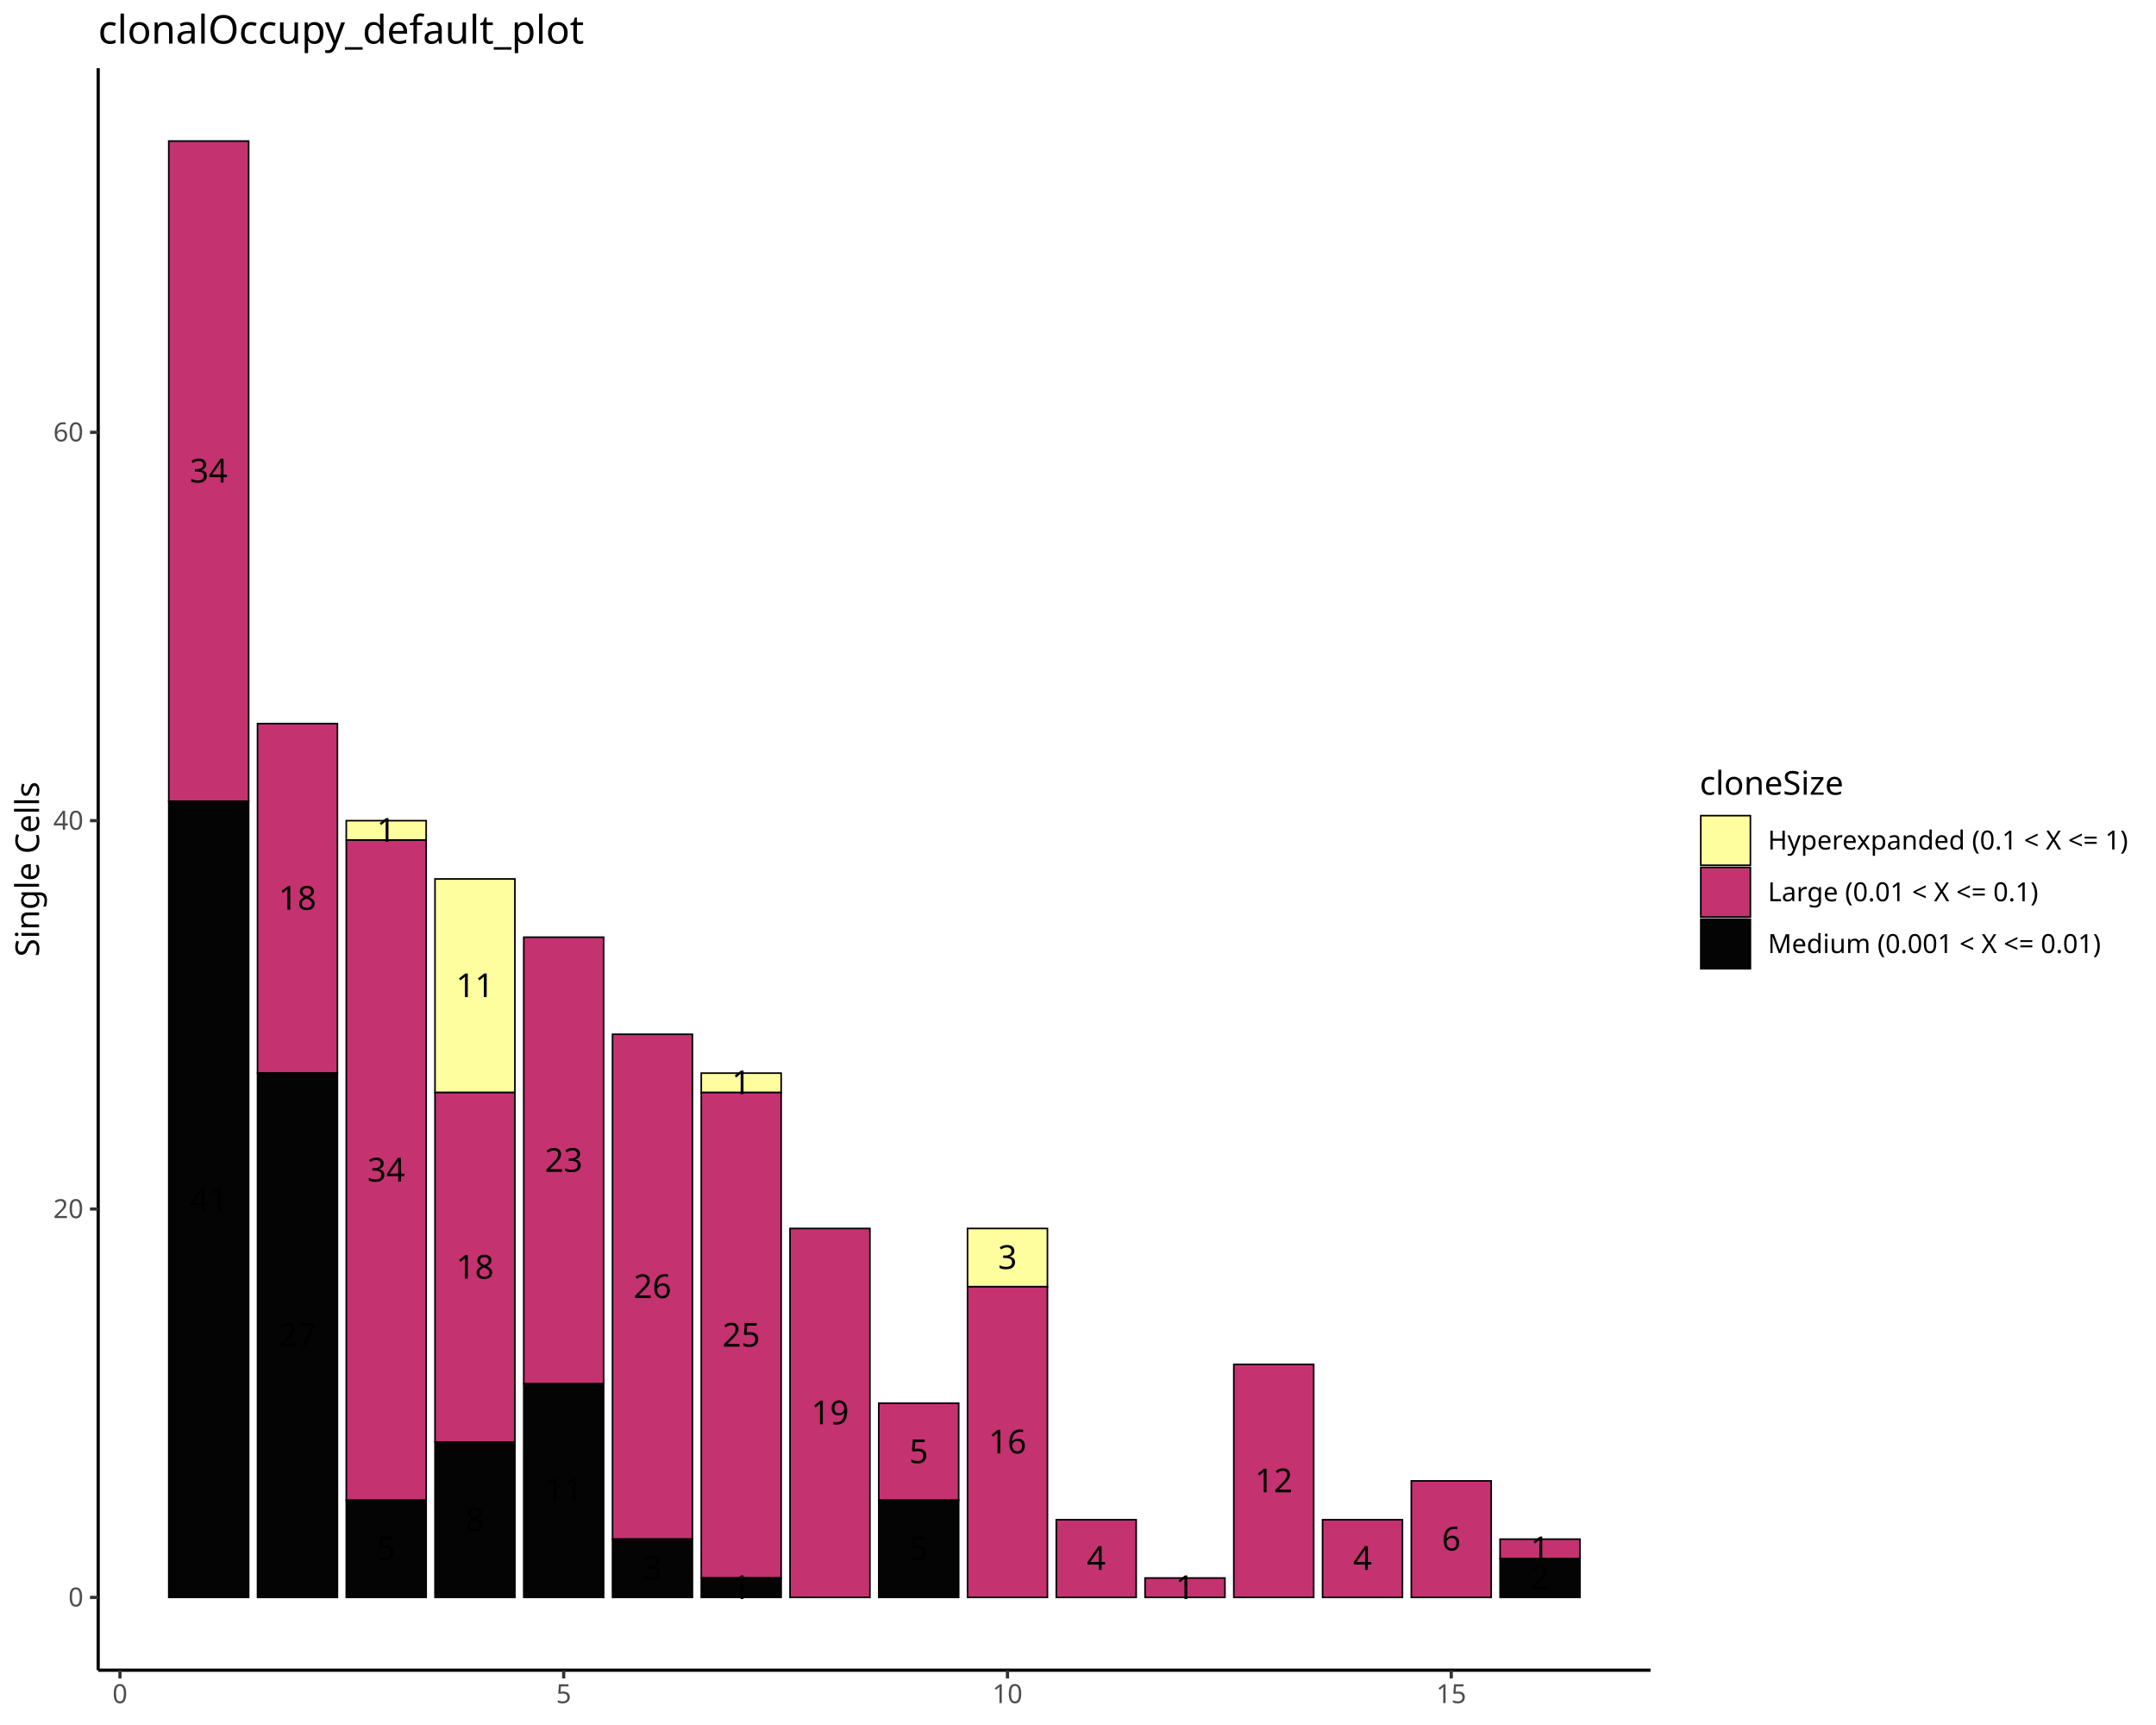
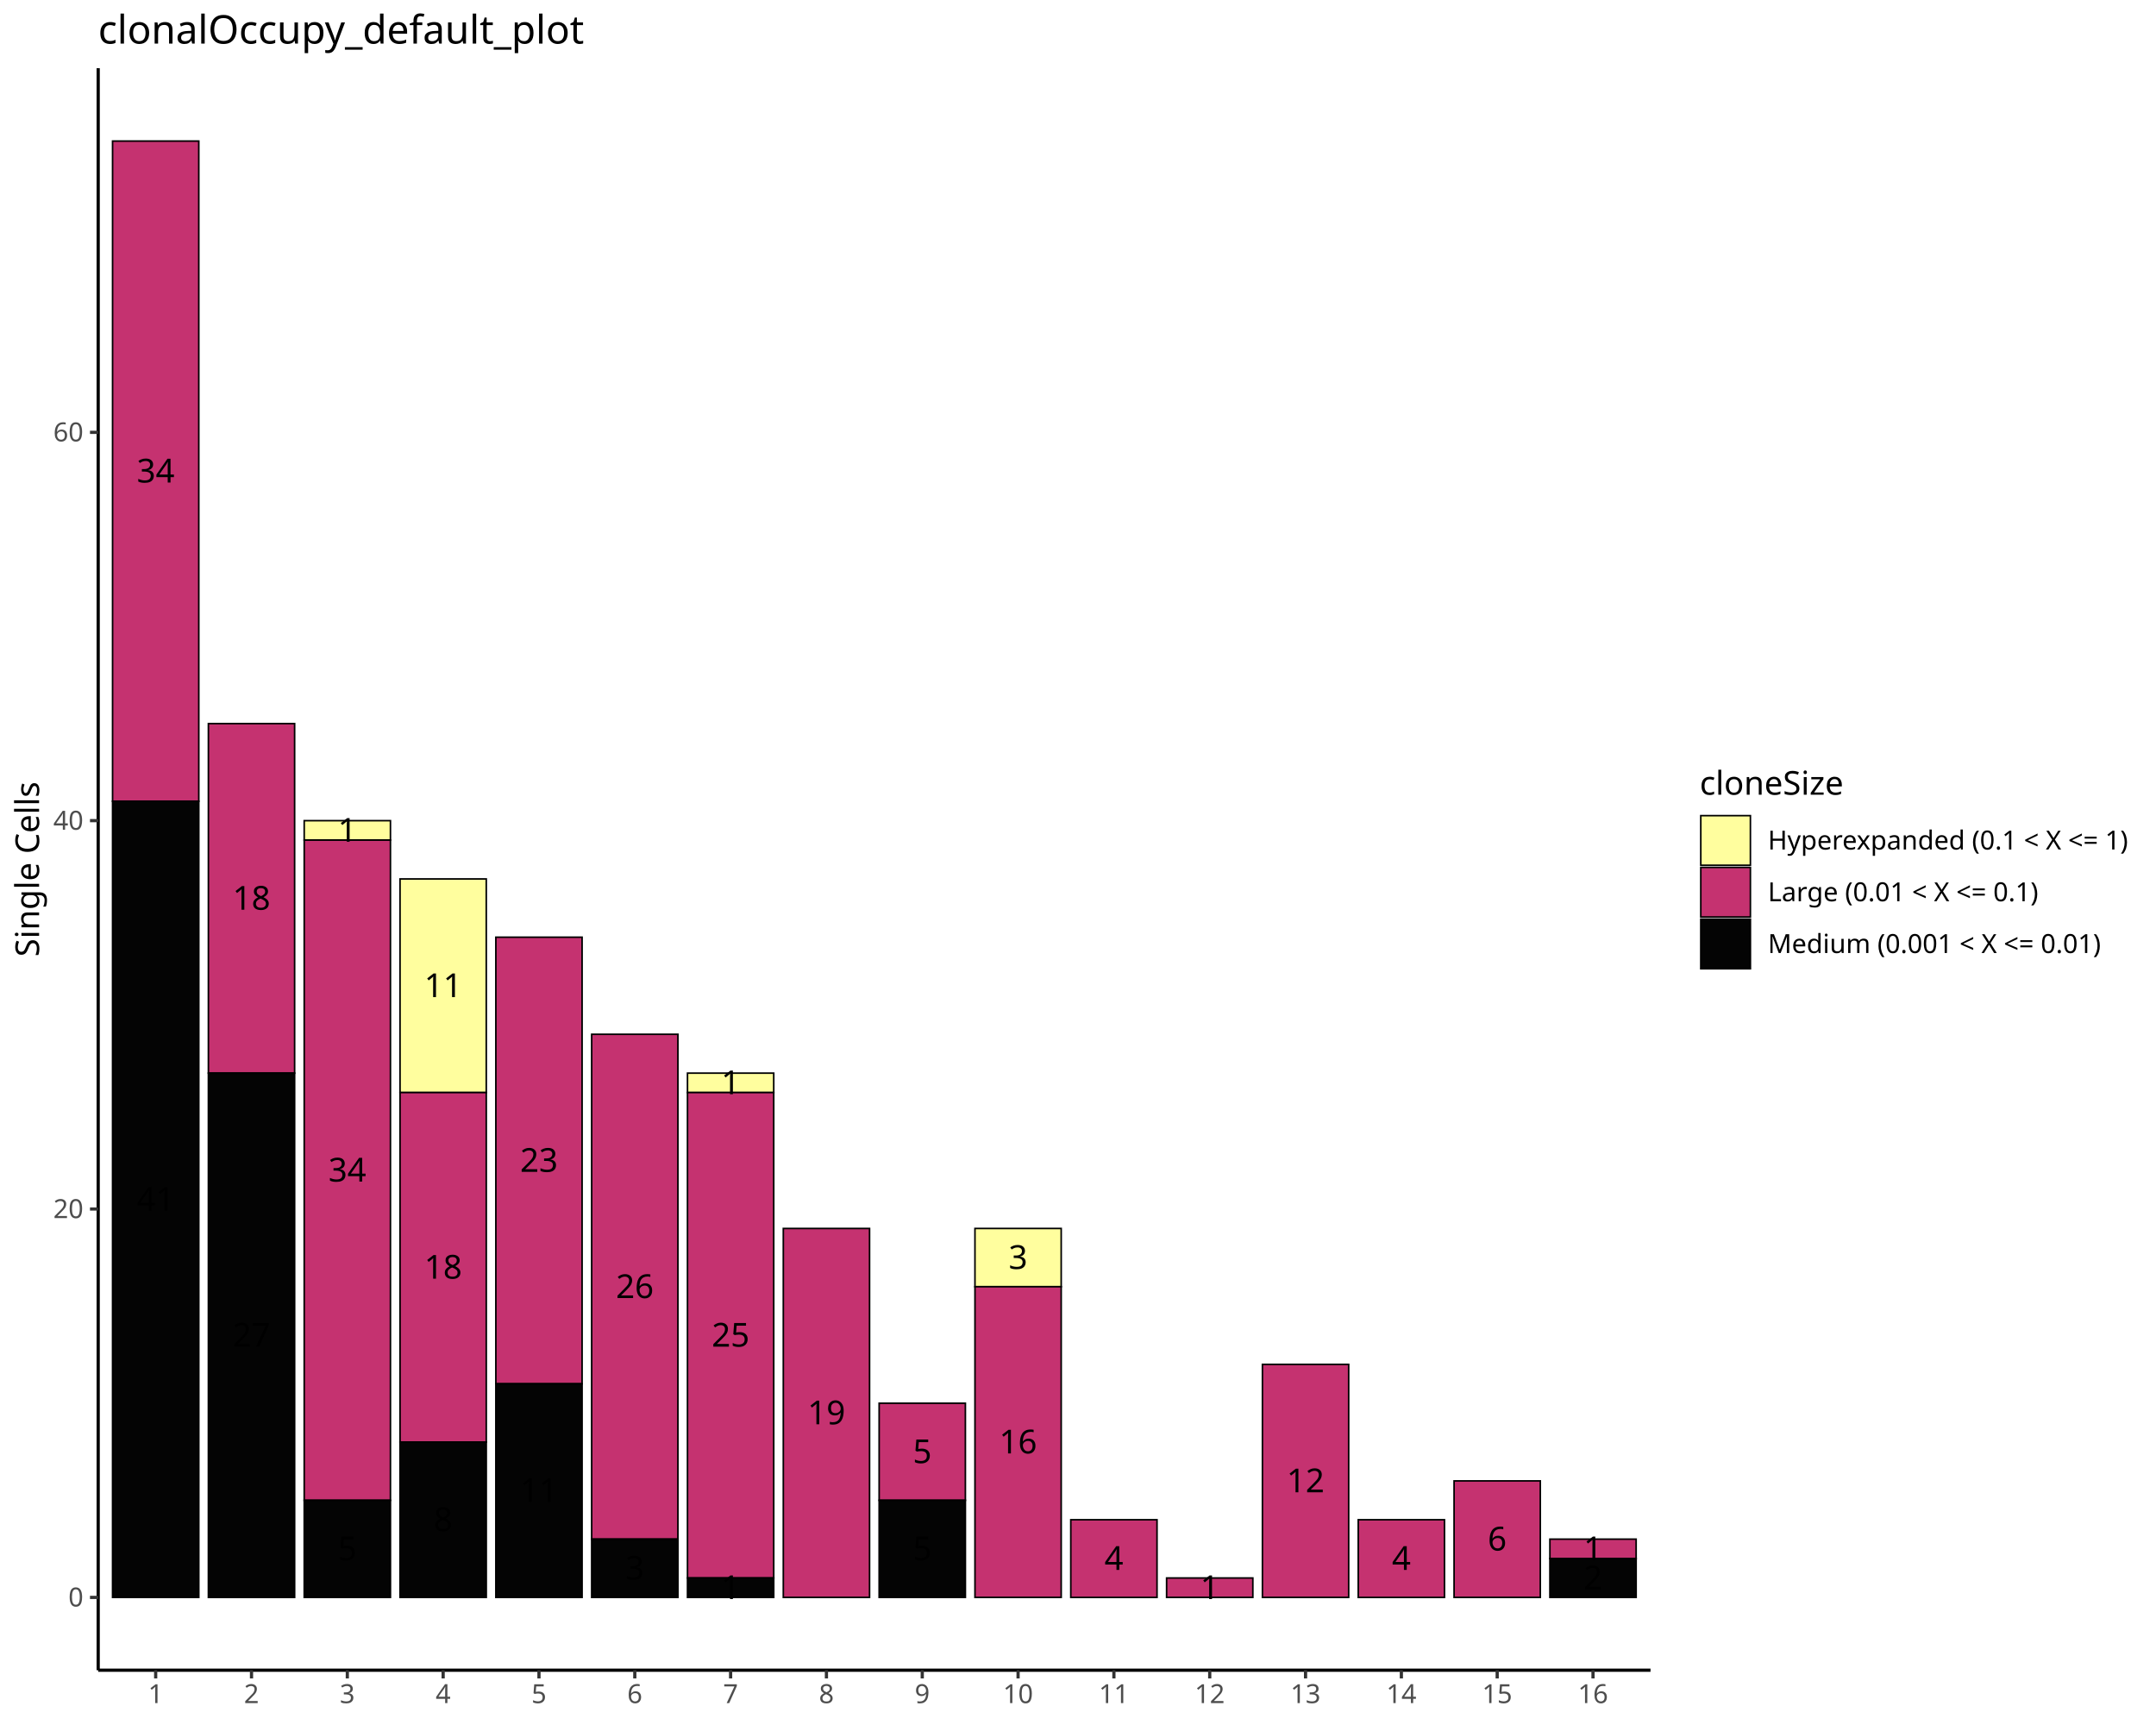
<svg xmlns="http://www.w3.org/2000/svg" class="svglite" data-engine-version="2.0" width="720.00pt" height="576.00pt" viewBox="0 0 720.00 576.00">
  <defs>
    <style type="text/css">
    .svglite line, .svglite polyline, .svglite polygon, .svglite path, .svglite rect, .svglite circle {
      fill: none;
      stroke: #000000;
      stroke-linecap: round;
      stroke-linejoin: round;
      stroke-miterlimit: 10.00;
    }
  </style>
  </defs>
  <rect width="100%" height="100%" style="stroke: none; fill: #FFFFFF;" />
  <defs>
    <clipPath id="cpMC4wMHw3MjAuMDB8MC4wMHw1NzYuMDA=">
      <rect x="0.00" y="0.00" width="720.00" height="576.00" />
    </clipPath>
  </defs>
  <g clip-path="url(#cpMC4wMHw3MjAuMDB8MC4wMHw1NzYuMDA=)">
    <rect x="0.00" y="0.00" width="720.00" height="576.00" style="stroke-width: 1.07; stroke: #FFFFFF; fill: #FFFFFF;" />
  </g>
  <defs>
    <clipPath id="cpMzIuNzl8NTUxLjE5fDIyLjc4fDU1Ny43MQ==">
      <rect x="32.79" y="22.78" width="518.39" height="534.92" />
    </clipPath>
  </defs>
  <g clip-path="url(#cpMzIuNzl8NTUxLjE5fDIyLjc4fDU1Ny43MQ==)">
    <rect x="32.79" y="22.78" width="518.39" height="534.92" style="stroke-width: 1.07; stroke: none; fill: #FFFFFF;" />
-     <rect x="115.64" y="274.03" width="26.68" height="6.48" style="stroke-width: 0.53; stroke-linecap: butt; stroke-linejoin: miter; fill: #FFFE9E;" />
-     <rect x="145.27" y="293.49" width="26.68" height="71.32" style="stroke-width: 0.53; stroke-linecap: butt; stroke-linejoin: miter; fill: #FFFE9E;" />
-     <rect x="234.19" y="358.33" width="26.68" height="6.48" style="stroke-width: 0.53; stroke-linecap: butt; stroke-linejoin: miter; fill: #FFFE9E;" />
-     <rect x="323.11" y="410.20" width="26.68" height="19.45" style="stroke-width: 0.53; stroke-linecap: butt; stroke-linejoin: miter; fill: #FFFE9E;" />
-     <rect x="56.36" y="47.10" width="26.68" height="220.45" style="stroke-width: 0.53; stroke-linecap: butt; stroke-linejoin: miter; fill: #C53270;" />
-     <rect x="86.00" y="241.62" width="26.68" height="116.71" style="stroke-width: 0.53; stroke-linecap: butt; stroke-linejoin: miter; fill: #C53270;" />
-     <rect x="115.64" y="280.52" width="26.68" height="220.45" style="stroke-width: 0.53; stroke-linecap: butt; stroke-linejoin: miter; fill: #C53270;" />
-     <rect x="145.27" y="364.81" width="26.68" height="116.71" style="stroke-width: 0.53; stroke-linecap: butt; stroke-linejoin: miter; fill: #C53270;" />
-     <rect x="174.91" y="312.94" width="26.68" height="149.13" style="stroke-width: 0.53; stroke-linecap: butt; stroke-linejoin: miter; fill: #C53270;" />
-     <rect x="204.55" y="345.36" width="26.68" height="168.58" style="stroke-width: 0.53; stroke-linecap: butt; stroke-linejoin: miter; fill: #C53270;" />
-     <rect x="234.19" y="364.81" width="26.68" height="162.10" style="stroke-width: 0.53; stroke-linecap: butt; stroke-linejoin: miter; fill: #C53270;" />
-     <rect x="263.83" y="410.20" width="26.68" height="123.19" style="stroke-width: 0.53; stroke-linecap: butt; stroke-linejoin: miter; fill: #C53270;" />
-     <rect x="293.47" y="468.55" width="26.68" height="32.42" style="stroke-width: 0.53; stroke-linecap: butt; stroke-linejoin: miter; fill: #C53270;" />
-     <rect x="323.11" y="429.65" width="26.68" height="103.74" style="stroke-width: 0.53; stroke-linecap: butt; stroke-linejoin: miter; fill: #C53270;" />
-     <rect x="352.75" y="507.46" width="26.68" height="25.94" style="stroke-width: 0.53; stroke-linecap: butt; stroke-linejoin: miter; fill: #C53270;" />
-     <rect x="382.39" y="526.91" width="26.68" height="6.48" style="stroke-width: 0.53; stroke-linecap: butt; stroke-linejoin: miter; fill: #C53270;" />
-     <rect x="412.03" y="455.58" width="26.68" height="77.81" style="stroke-width: 0.53; stroke-linecap: butt; stroke-linejoin: miter; fill: #C53270;" />
-     <rect x="441.67" y="507.46" width="26.68" height="25.94" style="stroke-width: 0.53; stroke-linecap: butt; stroke-linejoin: miter; fill: #C53270;" />
-     <rect x="471.31" y="494.49" width="26.68" height="38.90" style="stroke-width: 0.53; stroke-linecap: butt; stroke-linejoin: miter; fill: #C53270;" />
-     <rect x="500.95" y="513.94" width="26.68" height="6.48" style="stroke-width: 0.53; stroke-linecap: butt; stroke-linejoin: miter; fill: #C53270;" />
-     <rect x="56.36" y="267.55" width="26.68" height="265.84" style="stroke-width: 0.53; stroke-linecap: butt; stroke-linejoin: miter; fill: #040404;" />
-     <rect x="86.00" y="358.33" width="26.68" height="175.07" style="stroke-width: 0.53; stroke-linecap: butt; stroke-linejoin: miter; fill: #040404;" />
-     <rect x="115.64" y="500.97" width="26.68" height="32.42" style="stroke-width: 0.53; stroke-linecap: butt; stroke-linejoin: miter; fill: #040404;" />
-     <rect x="145.27" y="481.52" width="26.68" height="51.87" style="stroke-width: 0.53; stroke-linecap: butt; stroke-linejoin: miter; fill: #040404;" />
-     <rect x="174.91" y="462.07" width="26.68" height="71.32" style="stroke-width: 0.53; stroke-linecap: butt; stroke-linejoin: miter; fill: #040404;" />
-     <rect x="204.55" y="513.94" width="26.68" height="19.45" style="stroke-width: 0.53; stroke-linecap: butt; stroke-linejoin: miter; fill: #040404;" />
-     <rect x="234.19" y="526.91" width="26.68" height="6.48" style="stroke-width: 0.53; stroke-linecap: butt; stroke-linejoin: miter; fill: #040404;" />
-     <rect x="293.47" y="500.97" width="26.68" height="32.42" style="stroke-width: 0.53; stroke-linecap: butt; stroke-linejoin: miter; fill: #040404;" />
-     <rect x="500.95" y="520.42" width="26.68" height="12.97" style="stroke-width: 0.53; stroke-linecap: butt; stroke-linejoin: miter; fill: #040404;" />
-     <text x="128.97" y="281.08" text-anchor="middle" style="font-size: 11.04px; font-family: sans;" textLength="6.14px" lengthAdjust="spacingAndGlyphs">1</text>
-     <text x="158.61" y="332.95" text-anchor="middle" style="font-size: 11.04px; font-family: sans;" textLength="12.28px" lengthAdjust="spacingAndGlyphs">11</text>
-     <text x="247.53" y="365.37" text-anchor="middle" style="font-size: 11.04px; font-family: sans;" textLength="6.14px" lengthAdjust="spacingAndGlyphs">1</text>
-     <text x="336.45" y="423.72" text-anchor="middle" style="font-size: 11.04px; font-family: sans;" textLength="6.14px" lengthAdjust="spacingAndGlyphs">3</text>
-     <text x="69.69" y="161.12" text-anchor="middle" style="font-size: 11.04px; font-family: sans;" textLength="12.28px" lengthAdjust="spacingAndGlyphs">34</text>
-     <text x="99.33" y="303.77" text-anchor="middle" style="font-size: 11.04px; font-family: sans;" textLength="12.28px" lengthAdjust="spacingAndGlyphs">18</text>
-     <text x="128.97" y="394.54" text-anchor="middle" style="font-size: 11.04px; font-family: sans;" textLength="12.28px" lengthAdjust="spacingAndGlyphs">34</text>
-     <text x="158.61" y="426.96" text-anchor="middle" style="font-size: 11.04px; font-family: sans;" textLength="12.28px" lengthAdjust="spacingAndGlyphs">18</text>
-     <text x="188.25" y="391.30" text-anchor="middle" style="font-size: 11.04px; font-family: sans;" textLength="12.28px" lengthAdjust="spacingAndGlyphs">23</text>
-     <text x="217.89" y="433.45" text-anchor="middle" style="font-size: 11.04px; font-family: sans;" textLength="12.28px" lengthAdjust="spacingAndGlyphs">26</text>
-     <text x="247.53" y="449.66" text-anchor="middle" style="font-size: 11.04px; font-family: sans;" textLength="12.28px" lengthAdjust="spacingAndGlyphs">25</text>
-     <text x="277.17" y="475.59" text-anchor="middle" style="font-size: 11.04px; font-family: sans;" textLength="12.28px" lengthAdjust="spacingAndGlyphs">19</text>
-     <text x="306.81" y="488.56" text-anchor="middle" style="font-size: 11.04px; font-family: sans;" textLength="6.14px" lengthAdjust="spacingAndGlyphs">5</text>
-     <text x="336.45" y="485.32" text-anchor="middle" style="font-size: 11.04px; font-family: sans;" textLength="12.28px" lengthAdjust="spacingAndGlyphs">16</text>
-     <text x="366.09" y="524.22" text-anchor="middle" style="font-size: 11.04px; font-family: sans;" textLength="6.14px" lengthAdjust="spacingAndGlyphs">4</text>
-     <text x="395.73" y="533.95" text-anchor="middle" style="font-size: 11.04px; font-family: sans;" textLength="6.14px" lengthAdjust="spacingAndGlyphs">1</text>
-     <text x="425.37" y="498.29" text-anchor="middle" style="font-size: 11.04px; font-family: sans;" textLength="12.28px" lengthAdjust="spacingAndGlyphs">12</text>
-     <text x="455.01" y="524.22" text-anchor="middle" style="font-size: 11.04px; font-family: sans;" textLength="6.14px" lengthAdjust="spacingAndGlyphs">4</text>
-     <text x="484.65" y="517.74" text-anchor="middle" style="font-size: 11.04px; font-family: sans;" textLength="6.14px" lengthAdjust="spacingAndGlyphs">6</text>
-     <text x="514.28" y="520.98" text-anchor="middle" style="font-size: 11.04px; font-family: sans;" textLength="6.14px" lengthAdjust="spacingAndGlyphs">1</text>
-     <text x="69.69" y="404.27" text-anchor="middle" style="font-size: 11.04px; font-family: sans;" textLength="12.28px" lengthAdjust="spacingAndGlyphs">41</text>
-     <text x="99.33" y="449.66" text-anchor="middle" style="font-size: 11.04px; font-family: sans;" textLength="12.28px" lengthAdjust="spacingAndGlyphs">27</text>
-     <text x="128.97" y="520.98" text-anchor="middle" style="font-size: 11.04px; font-family: sans;" textLength="6.14px" lengthAdjust="spacingAndGlyphs">5</text>
-     <text x="158.61" y="511.25" text-anchor="middle" style="font-size: 11.04px; font-family: sans;" textLength="6.14px" lengthAdjust="spacingAndGlyphs">8</text>
-     <text x="188.25" y="501.53" text-anchor="middle" style="font-size: 11.04px; font-family: sans;" textLength="12.28px" lengthAdjust="spacingAndGlyphs">11</text>
-     <text x="217.89" y="527.46" text-anchor="middle" style="font-size: 11.04px; font-family: sans;" textLength="6.14px" lengthAdjust="spacingAndGlyphs">3</text>
-     <text x="247.53" y="533.95" text-anchor="middle" style="font-size: 11.04px; font-family: sans;" textLength="6.14px" lengthAdjust="spacingAndGlyphs">1</text>
-     <text x="306.81" y="520.98" text-anchor="middle" style="font-size: 11.04px; font-family: sans;" textLength="6.14px" lengthAdjust="spacingAndGlyphs">5</text>
-     <text x="514.28" y="530.71" text-anchor="middle" style="font-size: 11.04px; font-family: sans;" textLength="6.14px" lengthAdjust="spacingAndGlyphs">2</text>
+     <rect x="37.59" y="47.10" width="28.80" height="220.45" style="stroke-width: 0.53; stroke-linecap: butt; stroke-linejoin: miter; fill: #C53270;" />
+     <rect x="37.59" y="267.55" width="28.80" height="265.84" style="stroke-width: 0.53; stroke-linecap: butt; stroke-linejoin: miter; fill: #040404;" />
+     <rect x="69.59" y="241.62" width="28.80" height="116.71" style="stroke-width: 0.53; stroke-linecap: butt; stroke-linejoin: miter; fill: #C53270;" />
+     <rect x="69.59" y="358.33" width="28.80" height="175.07" style="stroke-width: 0.53; stroke-linecap: butt; stroke-linejoin: miter; fill: #040404;" />
+     <rect x="101.59" y="274.03" width="28.80" height="6.48" style="stroke-width: 0.53; stroke-linecap: butt; stroke-linejoin: miter; fill: #FFFE9E;" />
+     <rect x="101.59" y="280.52" width="28.80" height="220.45" style="stroke-width: 0.53; stroke-linecap: butt; stroke-linejoin: miter; fill: #C53270;" />
+     <rect x="101.59" y="500.97" width="28.80" height="32.42" style="stroke-width: 0.53; stroke-linecap: butt; stroke-linejoin: miter; fill: #040404;" />
+     <rect x="133.59" y="293.49" width="28.80" height="71.32" style="stroke-width: 0.53; stroke-linecap: butt; stroke-linejoin: miter; fill: #FFFE9E;" />
+     <rect x="133.59" y="364.81" width="28.80" height="116.71" style="stroke-width: 0.53; stroke-linecap: butt; stroke-linejoin: miter; fill: #C53270;" />
+     <rect x="133.59" y="481.52" width="28.80" height="51.87" style="stroke-width: 0.53; stroke-linecap: butt; stroke-linejoin: miter; fill: #040404;" />
+     <rect x="165.59" y="312.94" width="28.80" height="149.13" style="stroke-width: 0.53; stroke-linecap: butt; stroke-linejoin: miter; fill: #C53270;" />
+     <rect x="165.59" y="462.07" width="28.80" height="71.32" style="stroke-width: 0.53; stroke-linecap: butt; stroke-linejoin: miter; fill: #040404;" />
+     <rect x="197.59" y="345.36" width="28.80" height="168.58" style="stroke-width: 0.53; stroke-linecap: butt; stroke-linejoin: miter; fill: #C53270;" />
+     <rect x="197.59" y="513.94" width="28.80" height="19.45" style="stroke-width: 0.53; stroke-linecap: butt; stroke-linejoin: miter; fill: #040404;" />
+     <rect x="229.59" y="358.33" width="28.80" height="6.48" style="stroke-width: 0.53; stroke-linecap: butt; stroke-linejoin: miter; fill: #FFFE9E;" />
+     <rect x="229.59" y="364.81" width="28.80" height="162.10" style="stroke-width: 0.53; stroke-linecap: butt; stroke-linejoin: miter; fill: #C53270;" />
+     <rect x="229.59" y="526.91" width="28.80" height="6.48" style="stroke-width: 0.53; stroke-linecap: butt; stroke-linejoin: miter; fill: #040404;" />
+     <rect x="261.59" y="410.20" width="28.80" height="123.19" style="stroke-width: 0.53; stroke-linecap: butt; stroke-linejoin: miter; fill: #C53270;" />
+     <rect x="293.59" y="468.55" width="28.80" height="32.42" style="stroke-width: 0.53; stroke-linecap: butt; stroke-linejoin: miter; fill: #C53270;" />
+     <rect x="293.59" y="500.97" width="28.80" height="32.42" style="stroke-width: 0.53; stroke-linecap: butt; stroke-linejoin: miter; fill: #040404;" />
+     <rect x="325.59" y="410.20" width="28.80" height="19.45" style="stroke-width: 0.53; stroke-linecap: butt; stroke-linejoin: miter; fill: #FFFE9E;" />
+     <rect x="325.59" y="429.65" width="28.80" height="103.74" style="stroke-width: 0.53; stroke-linecap: butt; stroke-linejoin: miter; fill: #C53270;" />
+     <rect x="357.59" y="507.46" width="28.80" height="25.94" style="stroke-width: 0.53; stroke-linecap: butt; stroke-linejoin: miter; fill: #C53270;" />
+     <rect x="389.59" y="526.91" width="28.80" height="6.48" style="stroke-width: 0.53; stroke-linecap: butt; stroke-linejoin: miter; fill: #C53270;" />
+     <rect x="421.59" y="455.58" width="28.80" height="77.81" style="stroke-width: 0.53; stroke-linecap: butt; stroke-linejoin: miter; fill: #C53270;" />
+     <rect x="453.59" y="507.46" width="28.80" height="25.94" style="stroke-width: 0.53; stroke-linecap: butt; stroke-linejoin: miter; fill: #C53270;" />
+     <rect x="485.59" y="494.49" width="28.80" height="38.90" style="stroke-width: 0.53; stroke-linecap: butt; stroke-linejoin: miter; fill: #C53270;" />
+     <rect x="517.59" y="513.94" width="28.80" height="6.48" style="stroke-width: 0.53; stroke-linecap: butt; stroke-linejoin: miter; fill: #C53270;" />
+     <rect x="517.59" y="520.42" width="28.80" height="12.97" style="stroke-width: 0.53; stroke-linecap: butt; stroke-linejoin: miter; fill: #040404;" />
+     <text x="51.99" y="161.12" text-anchor="middle" style="font-size: 11.04px; font-family: sans;" textLength="12.28px" lengthAdjust="spacingAndGlyphs">34</text>
+     <text x="51.99" y="404.27" text-anchor="middle" style="font-size: 11.04px; font-family: sans;" textLength="12.28px" lengthAdjust="spacingAndGlyphs">41</text>
+     <text x="83.99" y="303.77" text-anchor="middle" style="font-size: 11.04px; font-family: sans;" textLength="12.28px" lengthAdjust="spacingAndGlyphs">18</text>
+     <text x="83.99" y="449.66" text-anchor="middle" style="font-size: 11.04px; font-family: sans;" textLength="12.28px" lengthAdjust="spacingAndGlyphs">27</text>
+     <text x="115.99" y="281.08" text-anchor="middle" style="font-size: 11.04px; font-family: sans;" textLength="6.14px" lengthAdjust="spacingAndGlyphs">1</text>
+     <text x="115.99" y="394.54" text-anchor="middle" style="font-size: 11.04px; font-family: sans;" textLength="12.28px" lengthAdjust="spacingAndGlyphs">34</text>
+     <text x="115.99" y="520.98" text-anchor="middle" style="font-size: 11.04px; font-family: sans;" textLength="6.14px" lengthAdjust="spacingAndGlyphs">5</text>
+     <text x="147.99" y="332.95" text-anchor="middle" style="font-size: 11.04px; font-family: sans;" textLength="12.28px" lengthAdjust="spacingAndGlyphs">11</text>
+     <text x="147.99" y="426.96" text-anchor="middle" style="font-size: 11.04px; font-family: sans;" textLength="12.28px" lengthAdjust="spacingAndGlyphs">18</text>
+     <text x="147.99" y="511.25" text-anchor="middle" style="font-size: 11.04px; font-family: sans;" textLength="6.14px" lengthAdjust="spacingAndGlyphs">8</text>
+     <text x="179.99" y="391.30" text-anchor="middle" style="font-size: 11.04px; font-family: sans;" textLength="12.28px" lengthAdjust="spacingAndGlyphs">23</text>
+     <text x="179.99" y="501.53" text-anchor="middle" style="font-size: 11.04px; font-family: sans;" textLength="12.28px" lengthAdjust="spacingAndGlyphs">11</text>
+     <text x="211.99" y="433.45" text-anchor="middle" style="font-size: 11.04px; font-family: sans;" textLength="12.28px" lengthAdjust="spacingAndGlyphs">26</text>
+     <text x="211.99" y="527.46" text-anchor="middle" style="font-size: 11.04px; font-family: sans;" textLength="6.14px" lengthAdjust="spacingAndGlyphs">3</text>
+     <text x="243.99" y="365.37" text-anchor="middle" style="font-size: 11.04px; font-family: sans;" textLength="6.14px" lengthAdjust="spacingAndGlyphs">1</text>
+     <text x="243.99" y="449.66" text-anchor="middle" style="font-size: 11.04px; font-family: sans;" textLength="12.28px" lengthAdjust="spacingAndGlyphs">25</text>
+     <text x="243.99" y="533.95" text-anchor="middle" style="font-size: 11.04px; font-family: sans;" textLength="6.14px" lengthAdjust="spacingAndGlyphs">1</text>
+     <text x="275.99" y="475.59" text-anchor="middle" style="font-size: 11.04px; font-family: sans;" textLength="12.28px" lengthAdjust="spacingAndGlyphs">19</text>
+     <text x="307.99" y="488.56" text-anchor="middle" style="font-size: 11.04px; font-family: sans;" textLength="6.14px" lengthAdjust="spacingAndGlyphs">5</text>
+     <text x="307.99" y="520.98" text-anchor="middle" style="font-size: 11.04px; font-family: sans;" textLength="6.14px" lengthAdjust="spacingAndGlyphs">5</text>
+     <text x="339.99" y="423.72" text-anchor="middle" style="font-size: 11.04px; font-family: sans;" textLength="6.14px" lengthAdjust="spacingAndGlyphs">3</text>
+     <text x="339.99" y="485.32" text-anchor="middle" style="font-size: 11.04px; font-family: sans;" textLength="12.28px" lengthAdjust="spacingAndGlyphs">16</text>
+     <text x="371.99" y="524.22" text-anchor="middle" style="font-size: 11.04px; font-family: sans;" textLength="6.14px" lengthAdjust="spacingAndGlyphs">4</text>
+     <text x="403.99" y="533.95" text-anchor="middle" style="font-size: 11.04px; font-family: sans;" textLength="6.14px" lengthAdjust="spacingAndGlyphs">1</text>
+     <text x="435.99" y="498.29" text-anchor="middle" style="font-size: 11.04px; font-family: sans;" textLength="12.28px" lengthAdjust="spacingAndGlyphs">12</text>
+     <text x="467.99" y="524.22" text-anchor="middle" style="font-size: 11.04px; font-family: sans;" textLength="6.14px" lengthAdjust="spacingAndGlyphs">4</text>
+     <text x="499.99" y="517.74" text-anchor="middle" style="font-size: 11.04px; font-family: sans;" textLength="6.14px" lengthAdjust="spacingAndGlyphs">6</text>
+     <text x="531.99" y="520.98" text-anchor="middle" style="font-size: 11.04px; font-family: sans;" textLength="6.14px" lengthAdjust="spacingAndGlyphs">1</text>
+     <text x="531.99" y="530.71" text-anchor="middle" style="font-size: 11.04px; font-family: sans;" textLength="6.14px" lengthAdjust="spacingAndGlyphs">2</text>
  </g>
  <g clip-path="url(#cpMC4wMHw3MjAuMDB8MC4wMHw1NzYuMDA=)">
    <polyline points="32.79,557.71 32.79,22.78 " style="stroke-width: 1.07; stroke-linecap: butt;" />
    <text x="27.86" y="536.42" text-anchor="end" style="font-size: 8.80px; fill: #4D4D4D; font-family: sans;" textLength="4.89px" lengthAdjust="spacingAndGlyphs">0</text>
    <text x="27.86" y="406.74" text-anchor="end" style="font-size: 8.80px; fill: #4D4D4D; font-family: sans;" textLength="9.79px" lengthAdjust="spacingAndGlyphs">20</text>
    <text x="27.86" y="277.06" text-anchor="end" style="font-size: 8.80px; fill: #4D4D4D; font-family: sans;" textLength="9.79px" lengthAdjust="spacingAndGlyphs">40</text>
    <text x="27.86" y="147.38" text-anchor="end" style="font-size: 8.80px; fill: #4D4D4D; font-family: sans;" textLength="9.79px" lengthAdjust="spacingAndGlyphs">60</text>
    <polyline points="30.05,533.39 32.79,533.39 " style="stroke-width: 1.07; stroke: #333333; stroke-linecap: butt;" />
    <polyline points="30.05,403.71 32.79,403.71 " style="stroke-width: 1.07; stroke: #333333; stroke-linecap: butt;" />
    <polyline points="30.05,274.03 32.79,274.03 " style="stroke-width: 1.07; stroke: #333333; stroke-linecap: butt;" />
    <polyline points="30.05,144.36 32.79,144.36 " style="stroke-width: 1.07; stroke: #333333; stroke-linecap: butt;" />
    <polyline points="32.79,557.71 551.19,557.71 " style="stroke-width: 1.07; stroke-linecap: butt;" />
-     <polyline points="40.06,560.45 40.06,557.71 " style="stroke-width: 1.07; stroke: #333333; stroke-linecap: butt;" />
-     <polyline points="188.25,560.45 188.25,557.71 " style="stroke-width: 1.07; stroke: #333333; stroke-linecap: butt;" />
-     <polyline points="336.45,560.45 336.45,557.71 " style="stroke-width: 1.07; stroke: #333333; stroke-linecap: butt;" />
-     <polyline points="484.65,560.45 484.65,557.71 " style="stroke-width: 1.07; stroke: #333333; stroke-linecap: butt;" />
-     <text x="40.06" y="568.69" text-anchor="middle" style="font-size: 8.80px; fill: #4D4D4D; font-family: sans;" textLength="4.89px" lengthAdjust="spacingAndGlyphs">0</text>
-     <text x="188.25" y="568.69" text-anchor="middle" style="font-size: 8.80px; fill: #4D4D4D; font-family: sans;" textLength="4.89px" lengthAdjust="spacingAndGlyphs">5</text>
-     <text x="336.45" y="568.69" text-anchor="middle" style="font-size: 8.80px; fill: #4D4D4D; font-family: sans;" textLength="9.79px" lengthAdjust="spacingAndGlyphs">10</text>
-     <text x="484.65" y="568.69" text-anchor="middle" style="font-size: 8.80px; fill: #4D4D4D; font-family: sans;" textLength="9.79px" lengthAdjust="spacingAndGlyphs">15</text>
+     <polyline points="51.99,560.45 51.99,557.71 " style="stroke-width: 1.07; stroke: #333333; stroke-linecap: butt;" />
+     <polyline points="83.99,560.45 83.99,557.71 " style="stroke-width: 1.07; stroke: #333333; stroke-linecap: butt;" />
+     <polyline points="115.99,560.45 115.99,557.71 " style="stroke-width: 1.07; stroke: #333333; stroke-linecap: butt;" />
+     <polyline points="147.99,560.45 147.99,557.71 " style="stroke-width: 1.07; stroke: #333333; stroke-linecap: butt;" />
+     <polyline points="179.99,560.45 179.99,557.71 " style="stroke-width: 1.07; stroke: #333333; stroke-linecap: butt;" />
+     <polyline points="211.99,560.45 211.99,557.71 " style="stroke-width: 1.07; stroke: #333333; stroke-linecap: butt;" />
+     <polyline points="243.99,560.45 243.99,557.71 " style="stroke-width: 1.07; stroke: #333333; stroke-linecap: butt;" />
+     <polyline points="275.99,560.45 275.99,557.71 " style="stroke-width: 1.07; stroke: #333333; stroke-linecap: butt;" />
+     <polyline points="307.99,560.45 307.99,557.71 " style="stroke-width: 1.07; stroke: #333333; stroke-linecap: butt;" />
+     <polyline points="339.99,560.45 339.99,557.71 " style="stroke-width: 1.07; stroke: #333333; stroke-linecap: butt;" />
+     <polyline points="371.99,560.45 371.99,557.71 " style="stroke-width: 1.07; stroke: #333333; stroke-linecap: butt;" />
+     <polyline points="403.99,560.45 403.99,557.71 " style="stroke-width: 1.07; stroke: #333333; stroke-linecap: butt;" />
+     <polyline points="435.99,560.45 435.99,557.71 " style="stroke-width: 1.07; stroke: #333333; stroke-linecap: butt;" />
+     <polyline points="467.99,560.45 467.99,557.71 " style="stroke-width: 1.07; stroke: #333333; stroke-linecap: butt;" />
+     <polyline points="499.99,560.45 499.99,557.71 " style="stroke-width: 1.07; stroke: #333333; stroke-linecap: butt;" />
+     <polyline points="531.99,560.45 531.99,557.71 " style="stroke-width: 1.07; stroke: #333333; stroke-linecap: butt;" />
+     <text x="51.99" y="568.69" text-anchor="middle" style="font-size: 8.80px; fill: #4D4D4D; font-family: sans;" textLength="4.89px" lengthAdjust="spacingAndGlyphs">1</text>
+     <text x="83.99" y="568.69" text-anchor="middle" style="font-size: 8.80px; fill: #4D4D4D; font-family: sans;" textLength="4.89px" lengthAdjust="spacingAndGlyphs">2</text>
+     <text x="115.99" y="568.69" text-anchor="middle" style="font-size: 8.80px; fill: #4D4D4D; font-family: sans;" textLength="4.89px" lengthAdjust="spacingAndGlyphs">3</text>
+     <text x="147.99" y="568.69" text-anchor="middle" style="font-size: 8.80px; fill: #4D4D4D; font-family: sans;" textLength="4.89px" lengthAdjust="spacingAndGlyphs">4</text>
+     <text x="179.99" y="568.69" text-anchor="middle" style="font-size: 8.80px; fill: #4D4D4D; font-family: sans;" textLength="4.89px" lengthAdjust="spacingAndGlyphs">5</text>
+     <text x="211.99" y="568.69" text-anchor="middle" style="font-size: 8.80px; fill: #4D4D4D; font-family: sans;" textLength="4.89px" lengthAdjust="spacingAndGlyphs">6</text>
+     <text x="243.99" y="568.69" text-anchor="middle" style="font-size: 8.80px; fill: #4D4D4D; font-family: sans;" textLength="4.89px" lengthAdjust="spacingAndGlyphs">7</text>
+     <text x="275.99" y="568.69" text-anchor="middle" style="font-size: 8.80px; fill: #4D4D4D; font-family: sans;" textLength="4.89px" lengthAdjust="spacingAndGlyphs">8</text>
+     <text x="307.99" y="568.69" text-anchor="middle" style="font-size: 8.80px; fill: #4D4D4D; font-family: sans;" textLength="4.89px" lengthAdjust="spacingAndGlyphs">9</text>
+     <text x="339.99" y="568.69" text-anchor="middle" style="font-size: 8.80px; fill: #4D4D4D; font-family: sans;" textLength="9.79px" lengthAdjust="spacingAndGlyphs">10</text>
+     <text x="371.99" y="568.69" text-anchor="middle" style="font-size: 8.80px; fill: #4D4D4D; font-family: sans;" textLength="9.79px" lengthAdjust="spacingAndGlyphs">11</text>
+     <text x="403.99" y="568.69" text-anchor="middle" style="font-size: 8.80px; fill: #4D4D4D; font-family: sans;" textLength="9.79px" lengthAdjust="spacingAndGlyphs">12</text>
+     <text x="435.99" y="568.69" text-anchor="middle" style="font-size: 8.80px; fill: #4D4D4D; font-family: sans;" textLength="9.79px" lengthAdjust="spacingAndGlyphs">13</text>
+     <text x="467.99" y="568.69" text-anchor="middle" style="font-size: 8.80px; fill: #4D4D4D; font-family: sans;" textLength="9.79px" lengthAdjust="spacingAndGlyphs">14</text>
+     <text x="499.99" y="568.69" text-anchor="middle" style="font-size: 8.80px; fill: #4D4D4D; font-family: sans;" textLength="9.79px" lengthAdjust="spacingAndGlyphs">15</text>
+     <text x="531.99" y="568.69" text-anchor="middle" style="font-size: 8.80px; fill: #4D4D4D; font-family: sans;" textLength="9.79px" lengthAdjust="spacingAndGlyphs">16</text>
    <text transform="translate(13.05,290.24) rotate(-90)" text-anchor="middle" style="font-size: 11.00px; font-family: sans;" textLength="58.09px" lengthAdjust="spacingAndGlyphs">Single Cells</text>
    <rect x="562.14" y="251.18" width="152.38" height="78.13" style="stroke-width: 1.07; stroke: none; fill: #FFFFFF;" />
    <text x="567.62" y="265.37" style="font-size: 11.00px; font-family: sans;" textLength="47.70px" lengthAdjust="spacingAndGlyphs">cloneSize</text>
    <rect x="567.62" y="271.99" width="17.28" height="17.28" style="stroke-width: 1.07; stroke: none; fill: #FFFFFF;" />
    <rect x="567.98" y="272.35" width="16.57" height="16.57" style="stroke-width: 0.53; stroke-linecap: butt; stroke-linejoin: miter; fill: #FFFE9E;" />
    <rect x="567.62" y="289.27" width="17.28" height="17.28" style="stroke-width: 1.07; stroke: none; fill: #FFFFFF;" />
    <rect x="567.98" y="289.63" width="16.57" height="16.57" style="stroke-width: 0.53; stroke-linecap: butt; stroke-linejoin: miter; fill: #C53270;" />
    <rect x="567.62" y="306.55" width="17.28" height="17.28" style="stroke-width: 1.07; stroke: none; fill: #FFFFFF;" />
    <rect x="567.98" y="306.91" width="16.57" height="16.57" style="stroke-width: 0.53; stroke-linecap: butt; stroke-linejoin: miter; fill: #040404;" />
    <text x="590.38" y="283.66" style="font-size: 8.80px; font-family: sans;" textLength="118.66px" lengthAdjust="spacingAndGlyphs">Hyperexpanded (0.1 &lt; X &lt;= 1)</text>
    <text x="590.38" y="300.94" style="font-size: 8.80px; font-family: sans;" textLength="91.25px" lengthAdjust="spacingAndGlyphs">Large (0.01 &lt; X &lt;= 0.1)</text>
    <text x="590.38" y="318.22" style="font-size: 8.80px; font-family: sans;" textLength="109.84px" lengthAdjust="spacingAndGlyphs">Medium (0.001 &lt; X &lt;= 0.01)</text>
    <text x="32.79" y="14.56" style="font-size: 13.20px; font-family: sans;" textLength="154.86px" lengthAdjust="spacingAndGlyphs">clonalOccupy_default_plot</text>
  </g>
</svg>
